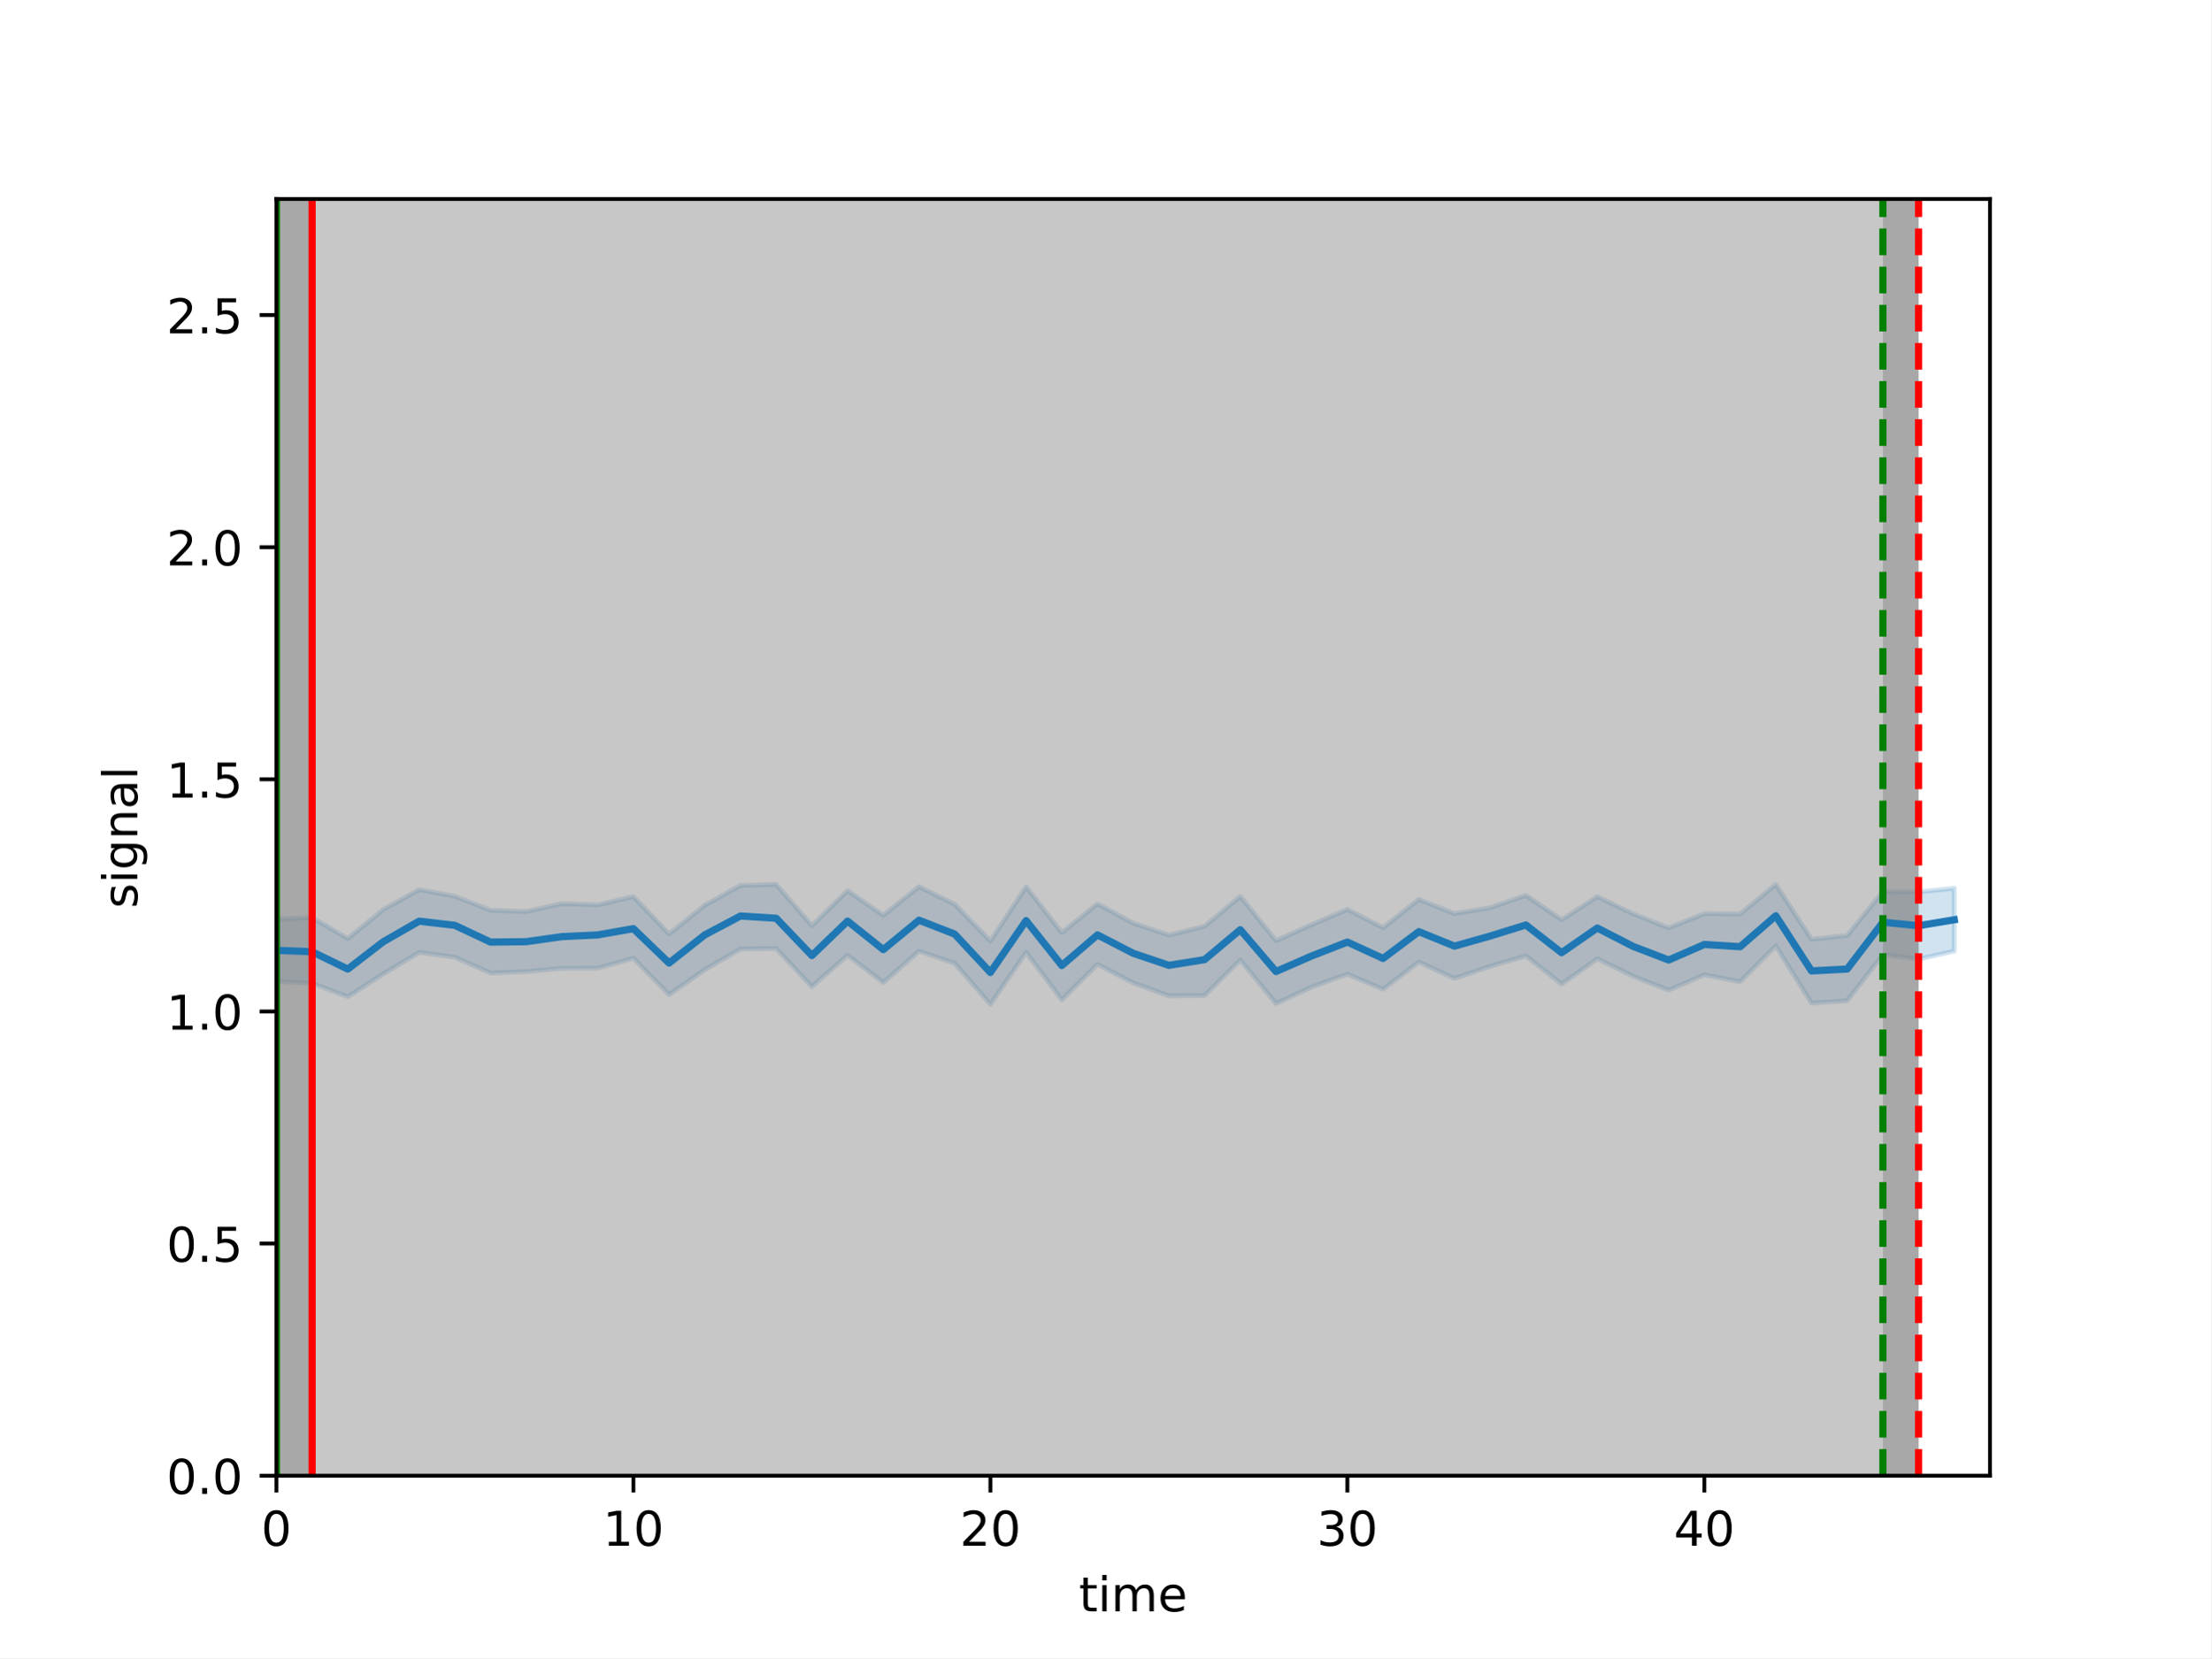
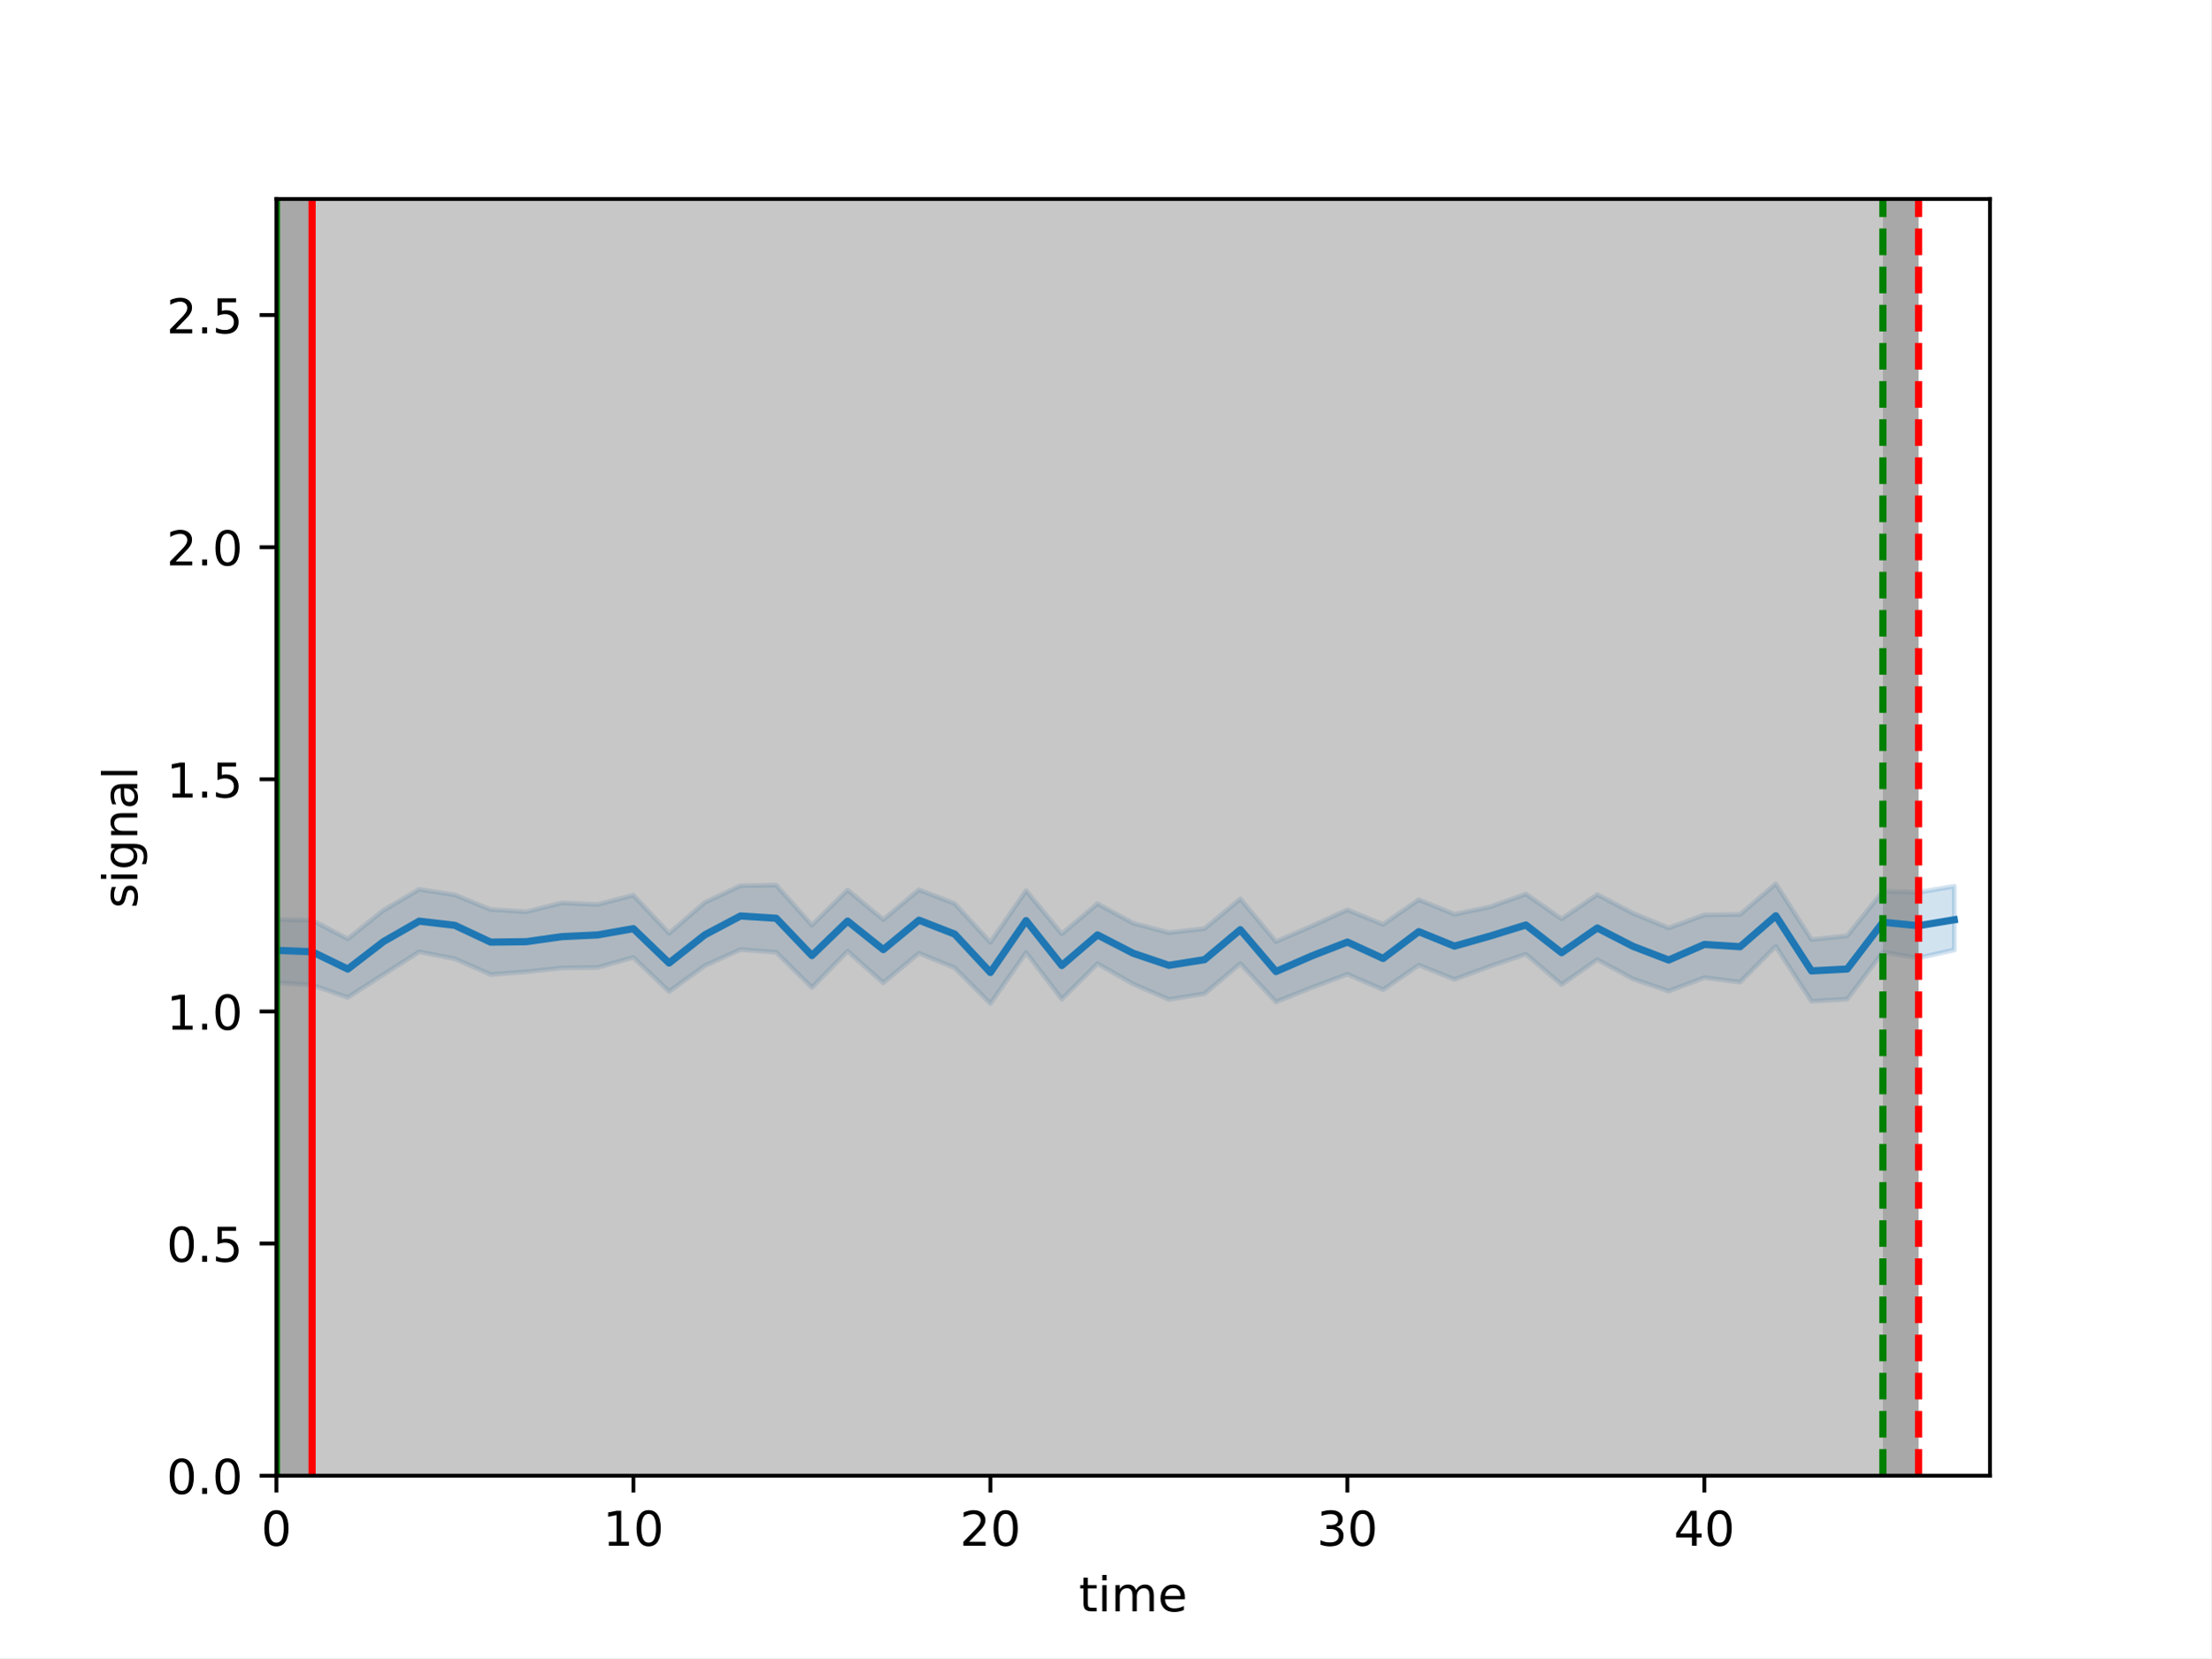
<svg xmlns="http://www.w3.org/2000/svg" xmlns:xlink="http://www.w3.org/1999/xlink" width="460.8pt" height="345.6pt" viewBox="0 0 460.8 345.6" version="1.1">
  <defs>
    <style type="text/css">*{stroke-linejoin: round; stroke-linecap: butt}</style>
  </defs>
  <g id="figure_1">
    <g id="patch_1">
      <path d="M 0 345.6  L 460.8 345.6  L 460.8 0  L 0 0  z " style="fill: #ffffff" />
    </g>
    <g id="axes_1">
      <g id="patch_2">
        <path d="M 57.6 307.584  L 414.72 307.584  L 414.72 41.472  L 57.6 41.472  z " style="fill: #ffffff" />
      </g>
      <g id="PolyCollection_1">
        <defs>
-           <path id="m2acc8da5bd" d="M 57.6 -154.017  L 57.6 -141.018  L 65.04 -140.661  L 72.48 -137.84  L 79.92 -142.638  L 87.36 -147.097  L 94.8 -146.087  L 102.24 -142.788  L 109.68 -143.091  L 117.12 -143.786  L 124.56 -143.8  L 132 -145.878  L 139.44 -138.298  L 146.88 -143.486  L 154.32 -147.808  L 161.76 -147.903  L 169.2 -139.944  L 176.64 -146.506  L 184.08 -140.803  L 191.52 -147.354  L 198.96 -144.814  L 206.4 -136.276  L 213.84 -147.11  L 221.28 -137.216  L 228.72 -144.608  L 236.16 -140.76  L 243.6 -138.037  L 251.04 -138.111  L 258.48 -145.514  L 265.92 -136.429  L 273.36 -139.874  L 280.8 -142.572  L 288.24 -139.418  L 295.68 -145.098  L 303.12 -141.669  L 310.56 -144.185  L 318 -146.364  L 325.44 -140.491  L 332.88 -145.769  L 340.32 -142.145  L 347.76 -139.217  L 355.2 -142.422  L 362.64 -140.983  L 370.08 -148.448  L 377.52 -136.517  L 384.96 -137.028  L 392.4 -146.626  L 399.84 -145.679  L 407.28 -147.371  L 407.28 -160.452  L 407.28 -160.452  L 399.84 -159.695  L 392.4 -159.776  L 384.96 -150.599  L 377.52 -149.819  L 370.08 -161.234  L 362.64 -155.083  L 355.2 -155.155  L 347.76 -152.188  L 340.32 -155.145  L 332.88 -158.714  L 325.44 -153.88  L 318 -158.986  L 310.56 -156.4  L 303.12 -155.183  L 295.68 -158.126  L 288.24 -152.223  L 280.8 -156.057  L 273.36 -152.845  L 265.92 -149.531  L 258.48 -158.76  L 251.04 -152.536  L 243.6 -150.675  L 236.16 -153.184  L 228.72 -157.197  L 221.28 -151.202  L 213.84 -160.757  L 206.4 -149.434  L 198.96 -157.134  L 191.52 -160.785  L 184.08 -154.815  L 176.64 -159.96  L 169.2 -152.649  L 161.76 -161.257  L 154.32 -161.043  L 146.88 -156.923  L 139.44 -150.93  L 132 -158.723  L 124.56 -156.977  L 117.12 -157.251  L 109.68 -155.607  L 102.24 -155.867  L 94.8 -158.792  L 87.36 -160.165  L 79.92 -156.032  L 72.48 -149.984  L 65.04 -154.344  L 57.6 -154.017  z " style="stroke: #1f77b4; stroke-opacity: 0.2" />
+           <path id="m3c4771a9d0" d="M 57.6 -153.979  L 57.6 -140.752  L 65.04 -140.302  L 72.48 -137.707  L 79.92 -142.5  L 87.36 -147.224  L 94.8 -145.769  L 102.24 -142.487  L 109.68 -143.057  L 117.12 -143.857  L 124.56 -143.954  L 132 -146.041  L 139.44 -138.934  L 146.88 -144.322  L 154.32 -147.69  L 161.76 -147.129  L 169.2 -139.773  L 176.64 -147.35  L 184.08 -140.757  L 191.52 -146.932  L 198.96 -143.874  L 206.4 -136.426  L 213.84 -147.071  L 221.28 -137.351  L 228.72 -144.748  L 236.16 -140.501  L 243.6 -137.283  L 251.04 -138.483  L 258.48 -144.763  L 265.92 -136.768  L 273.36 -139.763  L 280.8 -142.545  L 288.24 -139.311  L 295.68 -144.448  L 303.12 -141.468  L 310.56 -144.22  L 318 -146.727  L 325.44 -140.401  L 332.88 -145.591  L 340.32 -141.566  L 347.76 -139.022  L 355.2 -141.832  L 362.64 -140.894  L 370.08 -148.352  L 377.52 -136.907  L 384.96 -137.35  L 392.4 -147.147  L 399.84 -145.932  L 407.28 -147.607  L 407.28 -160.877  L 407.28 -160.877  L 399.84 -159.617  L 392.4 -159.819  L 384.96 -150.548  L 377.52 -149.754  L 370.08 -161.382  L 362.64 -154.997  L 355.2 -154.896  L 347.76 -152.178  L 340.32 -155.254  L 332.88 -159.133  L 325.44 -154.07  L 318 -159.244  L 310.56 -156.584  L 303.12 -155.031  L 295.68 -158.083  L 288.24 -152.919  L 280.8 -155.964  L 273.36 -152.57  L 265.92 -149.336  L 258.48 -158.24  L 251.04 -152.049  L 243.6 -151.192  L 236.16 -153.177  L 228.72 -157.234  L 221.28 -150.95  L 213.84 -159.962  L 206.4 -149.174  L 198.96 -157.269  L 191.52 -160.142  L 184.08 -153.93  L 176.64 -160.084  L 169.2 -152.769  L 161.76 -161.109  L 154.32 -160.991  L 146.88 -157.494  L 139.44 -151.065  L 132 -159.005  L 124.56 -157.078  L 117.12 -157.401  L 109.68 -155.55  L 102.24 -156.025  L 94.8 -159.064  L 87.36 -160.229  L 79.92 -155.869  L 72.48 -149.905  L 65.04 -153.802  L 57.6 -153.979  z " style="stroke: #1f77b4; stroke-opacity: 0.2" />
        </defs>
-         <g clip-path="url(#p1aa6c095c1)">
-           <use xlink:href="#m2acc8da5bd" x="0" y="345.6" style="fill: #1f77b4; fill-opacity: 0.2; stroke: #1f77b4; stroke-opacity: 0.2" />
+         <g clip-path="url(#p5513285823)">
+           <use xlink:href="#m3c4771a9d0" x="0" y="345.6" style="fill: #1f77b4; fill-opacity: 0.2; stroke: #1f77b4; stroke-opacity: 0.2" />
        </g>
      </g>
      <g id="PolyCollection_2">
-         <path d="M 65.04 307.584  L 57.6 307.584  L 57.6 41.472  L 65.04 41.472  L 65.04 41.472  L 65.04 307.584  z " clip-path="url(#p1aa6c095c1)" style="fill: #808080; fill-opacity: 0.25" />
+         <path d="M 65.04 307.584  L 57.6 307.584  L 57.6 41.472  L 65.04 41.472  L 65.04 41.472  L 65.04 307.584  z " clip-path="url(#p5513285823)" style="fill: #808080; fill-opacity: 0.25" />
      </g>
      <g id="PolyCollection_3">
-         <path d="M 399.84 307.584  L 57.6 307.584  L 57.6 41.472  L 399.84 41.472  L 399.84 41.472  L 399.84 307.584  z " clip-path="url(#p1aa6c095c1)" style="fill: #808080; fill-opacity: 0.25" />
+         <path d="M 399.84 307.584  L 57.6 307.584  L 57.6 41.472  L 399.84 41.472  L 399.84 41.472  L 399.84 307.584  z " clip-path="url(#p5513285823)" style="fill: #808080; fill-opacity: 0.25" />
      </g>
      <g id="PolyCollection_4">
-         <path d="M 399.84 307.584  L 392.4 307.584  L 392.4 41.472  L 399.84 41.472  L 399.84 41.472  L 399.84 307.584  z " clip-path="url(#p1aa6c095c1)" style="fill: #808080; fill-opacity: 0.25" />
+         <path d="M 399.84 307.584  L 392.4 307.584  L 392.4 41.472  L 399.84 41.472  L 399.84 41.472  L 399.84 307.584  z " clip-path="url(#p5513285823)" style="fill: #808080; fill-opacity: 0.25" />
      </g>
      <g id="PolyCollection_5">
-         <path d="M 399.84 307.584  L 392.4 307.584  L 392.4 41.472  L 399.84 41.472  L 399.84 41.472  L 399.84 307.584  z " clip-path="url(#p1aa6c095c1)" style="fill: #808080; fill-opacity: 0.25" />
+         <path d="M 399.84 307.584  L 392.4 307.584  L 392.4 41.472  L 399.84 41.472  L 399.84 41.472  L 399.84 307.584  z " clip-path="url(#p5513285823)" style="fill: #808080; fill-opacity: 0.25" />
      </g>
      <g id="PolyCollection_6">
-         <path d="M 399.84 307.584  L 57.6 307.584  L 57.6 41.472  L 399.84 41.472  L 399.84 41.472  L 399.84 307.584  z " clip-path="url(#p1aa6c095c1)" style="fill: #808080; fill-opacity: 0.25" />
+         <path d="M 399.84 307.584  L 57.6 307.584  L 57.6 41.472  L 399.84 41.472  L 399.84 41.472  L 399.84 307.584  z " clip-path="url(#p5513285823)" style="fill: #808080; fill-opacity: 0.25" />
      </g>
      <g id="PolyCollection_7">
-         <path d="M 65.04 307.584  L 57.6 307.584  L 57.6 41.472  L 65.04 41.472  L 65.04 41.472  L 65.04 307.584  z " clip-path="url(#p1aa6c095c1)" style="fill: #808080; fill-opacity: 0.25" />
+         <path d="M 65.04 307.584  L 57.6 307.584  L 57.6 41.472  L 65.04 41.472  L 65.04 41.472  L 65.04 307.584  z " clip-path="url(#p5513285823)" style="fill: #808080; fill-opacity: 0.25" />
      </g>
      <g id="matplotlib.axis_1">
        <g id="xtick_1">
          <g id="line2d_1">
            <defs>
-               <path id="m1f9c2d7320" d="M 0 0  L 0 3.5  " style="stroke: #000000; stroke-width: 0.8" />
-             </defs>
-             <g>
-               <use xlink:href="#m1f9c2d7320" x="57.6" y="307.584" style="stroke: #000000; stroke-width: 0.8" />
+               <path id="m442c8c1cff" d="M 0 0  L 0 3.5  " style="stroke: #000000; stroke-width: 0.8" />
+             </defs>
+             <g>
+               <use xlink:href="#m442c8c1cff" x="57.6" y="307.584" style="stroke: #000000; stroke-width: 0.8" />
            </g>
          </g>
          <g id="text_1">
            <g transform="translate(54.41875 322.1824) scale(0.1 -0.1)">
              <defs>
                <path id="DejaVuSans-30" d="M 2034 4250  Q 1547 4250 1301 3770  Q 1056 3291 1056 2328  Q 1056 1369 1301 889  Q 1547 409 2034 409  Q 2525 409 2770 889  Q 3016 1369 3016 2328  Q 3016 3291 2770 3770  Q 2525 4250 2034 4250  z M 2034 4750  Q 2819 4750 3233 4129  Q 3647 3509 3647 2328  Q 3647 1150 3233 529  Q 2819 -91 2034 -91  Q 1250 -91 836 529  Q 422 1150 422 2328  Q 422 3509 836 4129  Q 1250 4750 2034 4750  z " transform="scale(0.015625)" />
              </defs>
              <use xlink:href="#DejaVuSans-30" />
            </g>
          </g>
        </g>
        <g id="xtick_2">
          <g id="line2d_2">
            <g>
-               <use xlink:href="#m1f9c2d7320" x="132" y="307.584" style="stroke: #000000; stroke-width: 0.8" />
+               <use xlink:href="#m442c8c1cff" x="132" y="307.584" style="stroke: #000000; stroke-width: 0.8" />
            </g>
          </g>
          <g id="text_2">
            <g transform="translate(125.6375 322.1824) scale(0.1 -0.1)">
              <defs>
                <path id="DejaVuSans-31" d="M 794 531  L 1825 531  L 1825 4091  L 703 3866  L 703 4441  L 1819 4666  L 2450 4666  L 2450 531  L 3481 531  L 3481 0  L 794 0  L 794 531  z " transform="scale(0.015625)" />
              </defs>
              <use xlink:href="#DejaVuSans-31" />
              <use xlink:href="#DejaVuSans-30" x="63.623" />
            </g>
          </g>
        </g>
        <g id="xtick_3">
          <g id="line2d_3">
            <g>
-               <use xlink:href="#m1f9c2d7320" x="206.4" y="307.584" style="stroke: #000000; stroke-width: 0.8" />
+               <use xlink:href="#m442c8c1cff" x="206.4" y="307.584" style="stroke: #000000; stroke-width: 0.8" />
            </g>
          </g>
          <g id="text_3">
            <g transform="translate(200.0375 322.1824) scale(0.1 -0.1)">
              <defs>
                <path id="DejaVuSans-32" d="M 1228 531  L 3431 531  L 3431 0  L 469 0  L 469 531  Q 828 903 1448 1529  Q 2069 2156 2228 2338  Q 2531 2678 2651 2914  Q 2772 3150 2772 3378  Q 2772 3750 2511 3984  Q 2250 4219 1831 4219  Q 1534 4219 1204 4116  Q 875 4013 500 3803  L 500 4441  Q 881 4594 1212 4672  Q 1544 4750 1819 4750  Q 2544 4750 2975 4387  Q 3406 4025 3406 3419  Q 3406 3131 3298 2873  Q 3191 2616 2906 2266  Q 2828 2175 2409 1742  Q 1991 1309 1228 531  z " transform="scale(0.015625)" />
              </defs>
              <use xlink:href="#DejaVuSans-32" />
              <use xlink:href="#DejaVuSans-30" x="63.623" />
            </g>
          </g>
        </g>
        <g id="xtick_4">
          <g id="line2d_4">
            <g>
-               <use xlink:href="#m1f9c2d7320" x="280.8" y="307.584" style="stroke: #000000; stroke-width: 0.8" />
+               <use xlink:href="#m442c8c1cff" x="280.8" y="307.584" style="stroke: #000000; stroke-width: 0.8" />
            </g>
          </g>
          <g id="text_4">
            <g transform="translate(274.4375 322.1824) scale(0.1 -0.1)">
              <defs>
                <path id="DejaVuSans-33" d="M 2597 2516  Q 3050 2419 3304 2112  Q 3559 1806 3559 1356  Q 3559 666 3084 287  Q 2609 -91 1734 -91  Q 1441 -91 1130 -33  Q 819 25 488 141  L 488 750  Q 750 597 1062 519  Q 1375 441 1716 441  Q 2309 441 2620 675  Q 2931 909 2931 1356  Q 2931 1769 2642 2001  Q 2353 2234 1838 2234  L 1294 2234  L 1294 2753  L 1863 2753  Q 2328 2753 2575 2939  Q 2822 3125 2822 3475  Q 2822 3834 2567 4026  Q 2313 4219 1838 4219  Q 1578 4219 1281 4162  Q 984 4106 628 3988  L 628 4550  Q 988 4650 1302 4700  Q 1616 4750 1894 4750  Q 2613 4750 3031 4423  Q 3450 4097 3450 3541  Q 3450 3153 3228 2886  Q 3006 2619 2597 2516  z " transform="scale(0.015625)" />
              </defs>
              <use xlink:href="#DejaVuSans-33" />
              <use xlink:href="#DejaVuSans-30" x="63.623" />
            </g>
          </g>
        </g>
        <g id="xtick_5">
          <g id="line2d_5">
            <g>
-               <use xlink:href="#m1f9c2d7320" x="355.2" y="307.584" style="stroke: #000000; stroke-width: 0.8" />
+               <use xlink:href="#m442c8c1cff" x="355.2" y="307.584" style="stroke: #000000; stroke-width: 0.8" />
            </g>
          </g>
          <g id="text_5">
            <g transform="translate(348.8375 322.1824) scale(0.1 -0.1)">
              <defs>
                <path id="DejaVuSans-34" d="M 2419 4116  L 825 1625  L 2419 1625  L 2419 4116  z M 2253 4666  L 3047 4666  L 3047 1625  L 3713 1625  L 3713 1100  L 3047 1100  L 3047 0  L 2419 0  L 2419 1100  L 313 1100  L 313 1709  L 2253 4666  z " transform="scale(0.015625)" />
              </defs>
              <use xlink:href="#DejaVuSans-34" />
              <use xlink:href="#DejaVuSans-30" x="63.623" />
            </g>
          </g>
        </g>
        <g id="text_6">
          <g transform="translate(224.8639 335.8606) scale(0.1 -0.1)">
            <defs>
              <path id="DejaVuSans-74" d="M 1172 4494  L 1172 3500  L 2356 3500  L 2356 3053  L 1172 3053  L 1172 1153  Q 1172 725 1289 603  Q 1406 481 1766 481  L 2356 481  L 2356 0  L 1766 0  Q 1100 0 847 248  Q 594 497 594 1153  L 594 3053  L 172 3053  L 172 3500  L 594 3500  L 594 4494  L 1172 4494  z " transform="scale(0.015625)" />
              <path id="DejaVuSans-69" d="M 603 3500  L 1178 3500  L 1178 0  L 603 0  L 603 3500  z M 603 4863  L 1178 4863  L 1178 4134  L 603 4134  L 603 4863  z " transform="scale(0.015625)" />
              <path id="DejaVuSans-6d" d="M 3328 2828  Q 3544 3216 3844 3400  Q 4144 3584 4550 3584  Q 5097 3584 5394 3201  Q 5691 2819 5691 2113  L 5691 0  L 5113 0  L 5113 2094  Q 5113 2597 4934 2840  Q 4756 3084 4391 3084  Q 3944 3084 3684 2787  Q 3425 2491 3425 1978  L 3425 0  L 2847 0  L 2847 2094  Q 2847 2600 2669 2842  Q 2491 3084 2119 3084  Q 1678 3084 1418 2786  Q 1159 2488 1159 1978  L 1159 0  L 581 0  L 581 3500  L 1159 3500  L 1159 2956  Q 1356 3278 1631 3431  Q 1906 3584 2284 3584  Q 2666 3584 2933 3390  Q 3200 3197 3328 2828  z " transform="scale(0.015625)" />
              <path id="DejaVuSans-65" d="M 3597 1894  L 3597 1613  L 953 1613  Q 991 1019 1311 708  Q 1631 397 2203 397  Q 2534 397 2845 478  Q 3156 559 3463 722  L 3463 178  Q 3153 47 2828 -22  Q 2503 -91 2169 -91  Q 1331 -91 842 396  Q 353 884 353 1716  Q 353 2575 817 3079  Q 1281 3584 2069 3584  Q 2775 3584 3186 3129  Q 3597 2675 3597 1894  z M 3022 2063  Q 3016 2534 2758 2815  Q 2500 3097 2075 3097  Q 1594 3097 1305 2825  Q 1016 2553 972 2059  L 3022 2063  z " transform="scale(0.015625)" />
            </defs>
            <use xlink:href="#DejaVuSans-74" />
            <use xlink:href="#DejaVuSans-69" x="39.209" />
            <use xlink:href="#DejaVuSans-6d" x="66.992" />
            <use xlink:href="#DejaVuSans-65" x="164.404" />
          </g>
        </g>
      </g>
      <g id="matplotlib.axis_2">
        <g id="ytick_1">
          <g id="line2d_6">
            <defs>
-               <path id="m432354f05c" d="M 0 0  L -3.5 0  " style="stroke: #000000; stroke-width: 0.8" />
-             </defs>
-             <g>
-               <use xlink:href="#m432354f05c" x="57.6" y="307.584" style="stroke: #000000; stroke-width: 0.8" />
+               <path id="mf1d20f6460" d="M 0 0  L -3.5 0  " style="stroke: #000000; stroke-width: 0.8" />
+             </defs>
+             <g>
+               <use xlink:href="#mf1d20f6460" x="57.6" y="307.584" style="stroke: #000000; stroke-width: 0.8" />
            </g>
          </g>
          <g id="text_7">
            <g transform="translate(34.69687 311.3832) scale(0.1 -0.1)">
              <defs>
                <path id="DejaVuSans-2e" d="M 684 794  L 1344 794  L 1344 0  L 684 0  L 684 794  z " transform="scale(0.015625)" />
              </defs>
              <use xlink:href="#DejaVuSans-30" />
              <use xlink:href="#DejaVuSans-2e" x="63.623" />
              <use xlink:href="#DejaVuSans-30" x="95.41" />
            </g>
          </g>
        </g>
        <g id="ytick_2">
          <g id="line2d_7">
            <g>
-               <use xlink:href="#m432354f05c" x="57.6" y="259.2" style="stroke: #000000; stroke-width: 0.8" />
+               <use xlink:href="#mf1d20f6460" x="57.6" y="259.2" style="stroke: #000000; stroke-width: 0.8" />
            </g>
          </g>
          <g id="text_8">
            <g transform="translate(34.69687 262.9992) scale(0.1 -0.1)">
              <defs>
                <path id="DejaVuSans-35" d="M 691 4666  L 3169 4666  L 3169 4134  L 1269 4134  L 1269 2991  Q 1406 3038 1543 3061  Q 1681 3084 1819 3084  Q 2600 3084 3056 2656  Q 3513 2228 3513 1497  Q 3513 744 3044 326  Q 2575 -91 1722 -91  Q 1428 -91 1123 -41  Q 819 9 494 109  L 494 744  Q 775 591 1075 516  Q 1375 441 1709 441  Q 2250 441 2565 725  Q 2881 1009 2881 1497  Q 2881 1984 2565 2268  Q 2250 2553 1709 2553  Q 1456 2553 1204 2497  Q 953 2441 691 2322  L 691 4666  z " transform="scale(0.015625)" />
              </defs>
              <use xlink:href="#DejaVuSans-30" />
              <use xlink:href="#DejaVuSans-2e" x="63.623" />
              <use xlink:href="#DejaVuSans-35" x="95.41" />
            </g>
          </g>
        </g>
        <g id="ytick_3">
          <g id="line2d_8">
            <g>
-               <use xlink:href="#m432354f05c" x="57.6" y="210.816" style="stroke: #000000; stroke-width: 0.8" />
+               <use xlink:href="#mf1d20f6460" x="57.6" y="210.816" style="stroke: #000000; stroke-width: 0.8" />
            </g>
          </g>
          <g id="text_9">
            <g transform="translate(34.69687 214.6152) scale(0.1 -0.1)">
              <use xlink:href="#DejaVuSans-31" />
              <use xlink:href="#DejaVuSans-2e" x="63.623" />
              <use xlink:href="#DejaVuSans-30" x="95.41" />
            </g>
          </g>
        </g>
        <g id="ytick_4">
          <g id="line2d_9">
            <g>
-               <use xlink:href="#m432354f05c" x="57.6" y="162.432" style="stroke: #000000; stroke-width: 0.8" />
+               <use xlink:href="#mf1d20f6460" x="57.6" y="162.432" style="stroke: #000000; stroke-width: 0.8" />
            </g>
          </g>
          <g id="text_10">
            <g transform="translate(34.69687 166.2312) scale(0.1 -0.1)">
              <use xlink:href="#DejaVuSans-31" />
              <use xlink:href="#DejaVuSans-2e" x="63.623" />
              <use xlink:href="#DejaVuSans-35" x="95.41" />
            </g>
          </g>
        </g>
        <g id="ytick_5">
          <g id="line2d_10">
            <g>
-               <use xlink:href="#m432354f05c" x="57.6" y="114.048" style="stroke: #000000; stroke-width: 0.8" />
+               <use xlink:href="#mf1d20f6460" x="57.6" y="114.048" style="stroke: #000000; stroke-width: 0.8" />
            </g>
          </g>
          <g id="text_11">
            <g transform="translate(34.69687 117.8472) scale(0.1 -0.1)">
              <use xlink:href="#DejaVuSans-32" />
              <use xlink:href="#DejaVuSans-2e" x="63.623" />
              <use xlink:href="#DejaVuSans-30" x="95.41" />
            </g>
          </g>
        </g>
        <g id="ytick_6">
          <g id="line2d_11">
            <g>
-               <use xlink:href="#m432354f05c" x="57.6" y="65.664" style="stroke: #000000; stroke-width: 0.8" />
+               <use xlink:href="#mf1d20f6460" x="57.6" y="65.664" style="stroke: #000000; stroke-width: 0.8" />
            </g>
          </g>
          <g id="text_12">
            <g transform="translate(34.69687 69.46322) scale(0.1 -0.1)">
              <use xlink:href="#DejaVuSans-32" />
              <use xlink:href="#DejaVuSans-2e" x="63.623" />
              <use xlink:href="#DejaVuSans-35" x="95.41" />
            </g>
          </g>
        </g>
        <g id="text_13">
          <g transform="translate(28.61719 189.3178) rotate(-90) scale(0.1 -0.1)">
            <defs>
              <path id="DejaVuSans-73" d="M 2834 3397  L 2834 2853  Q 2591 2978 2328 3040  Q 2066 3103 1784 3103  Q 1356 3103 1142 2972  Q 928 2841 928 2578  Q 928 2378 1081 2264  Q 1234 2150 1697 2047  L 1894 2003  Q 2506 1872 2764 1633  Q 3022 1394 3022 966  Q 3022 478 2636 193  Q 2250 -91 1575 -91  Q 1294 -91 989 -36  Q 684 19 347 128  L 347 722  Q 666 556 975 473  Q 1284 391 1588 391  Q 1994 391 2212 530  Q 2431 669 2431 922  Q 2431 1156 2273 1281  Q 2116 1406 1581 1522  L 1381 1569  Q 847 1681 609 1914  Q 372 2147 372 2553  Q 372 3047 722 3315  Q 1072 3584 1716 3584  Q 2034 3584 2315 3537  Q 2597 3491 2834 3397  z " transform="scale(0.015625)" />
              <path id="DejaVuSans-67" d="M 2906 1791  Q 2906 2416 2648 2759  Q 2391 3103 1925 3103  Q 1463 3103 1205 2759  Q 947 2416 947 1791  Q 947 1169 1205 825  Q 1463 481 1925 481  Q 2391 481 2648 825  Q 2906 1169 2906 1791  z M 3481 434  Q 3481 -459 3084 -895  Q 2688 -1331 1869 -1331  Q 1566 -1331 1297 -1286  Q 1028 -1241 775 -1147  L 775 -588  Q 1028 -725 1275 -790  Q 1522 -856 1778 -856  Q 2344 -856 2625 -561  Q 2906 -266 2906 331  L 2906 616  Q 2728 306 2450 153  Q 2172 0 1784 0  Q 1141 0 747 490  Q 353 981 353 1791  Q 353 2603 747 3093  Q 1141 3584 1784 3584  Q 2172 3584 2450 3431  Q 2728 3278 2906 2969  L 2906 3500  L 3481 3500  L 3481 434  z " transform="scale(0.015625)" />
              <path id="DejaVuSans-6e" d="M 3513 2113  L 3513 0  L 2938 0  L 2938 2094  Q 2938 2591 2744 2837  Q 2550 3084 2163 3084  Q 1697 3084 1428 2787  Q 1159 2491 1159 1978  L 1159 0  L 581 0  L 581 3500  L 1159 3500  L 1159 2956  Q 1366 3272 1645 3428  Q 1925 3584 2291 3584  Q 2894 3584 3203 3211  Q 3513 2838 3513 2113  z " transform="scale(0.015625)" />
              <path id="DejaVuSans-61" d="M 2194 1759  Q 1497 1759 1228 1600  Q 959 1441 959 1056  Q 959 750 1161 570  Q 1363 391 1709 391  Q 2188 391 2477 730  Q 2766 1069 2766 1631  L 2766 1759  L 2194 1759  z M 3341 1997  L 3341 0  L 2766 0  L 2766 531  Q 2569 213 2275 61  Q 1981 -91 1556 -91  Q 1019 -91 701 211  Q 384 513 384 1019  Q 384 1609 779 1909  Q 1175 2209 1959 2209  L 2766 2209  L 2766 2266  Q 2766 2663 2505 2880  Q 2244 3097 1772 3097  Q 1472 3097 1187 3025  Q 903 2953 641 2809  L 641 3341  Q 956 3463 1253 3523  Q 1550 3584 1831 3584  Q 2591 3584 2966 3190  Q 3341 2797 3341 1997  z " transform="scale(0.015625)" />
              <path id="DejaVuSans-6c" d="M 603 4863  L 1178 4863  L 1178 0  L 603 0  L 603 4863  z " transform="scale(0.015625)" />
            </defs>
            <use xlink:href="#DejaVuSans-73" />
            <use xlink:href="#DejaVuSans-69" x="52.1" />
            <use xlink:href="#DejaVuSans-67" x="79.883" />
            <use xlink:href="#DejaVuSans-6e" x="143.359" />
            <use xlink:href="#DejaVuSans-61" x="206.738" />
            <use xlink:href="#DejaVuSans-6c" x="268.018" />
          </g>
        </g>
      </g>
      <g id="line2d_12">
-         <path d="M 57.6 198.082  L 65.04 198.372  L 72.48 201.983  L 79.92 196.258  L 87.36 192  L 94.8 192.868  L 102.24 196.367  L 109.68 196.275  L 117.12 195.225  L 124.56 194.868  L 132 193.562  L 139.44 200.727  L 146.88 194.855  L 154.32 190.923  L 161.76 191.391  L 169.2 199.172  L 176.64 191.986  L 184.08 197.926  L 191.52 191.796  L 198.96 194.696  L 206.4 202.693  L 213.84 191.885  L 221.28 201.239  L 228.72 194.864  L 236.16 198.695  L 243.6 201.207  L 251.04 200.018  L 258.48 193.78  L 265.92 202.498  L 273.36 199.252  L 280.8 196.355  L 288.24 199.769  L 295.68 194.183  L 303.12 197.203  L 310.56 195.099  L 318 192.795  L 325.44 198.577  L 332.88 193.423  L 340.32 197.246  L 347.76 200.099  L 355.2 196.852  L 362.64 197.327  L 370.08 190.873  L 377.52 202.37  L 384.96 201.979  L 392.4 192.223  L 399.84 192.947  L 407.28 191.707  " clip-path="url(#p1aa6c095c1)" style="fill: none; stroke: #1f77b4; stroke-width: 1.5; stroke-linecap: square" />
+         <path d="M 57.6 198.082  L 65.04 198.372  L 72.48 201.983  L 79.92 196.258  L 87.36 192  L 94.8 192.868  L 102.24 196.367  L 109.68 196.275  L 117.12 195.225  L 124.56 194.868  L 132 193.562  L 139.44 200.727  L 146.88 194.855  L 154.32 190.923  L 161.76 191.391  L 169.2 199.172  L 176.64 191.986  L 184.08 197.926  L 191.52 191.796  L 198.96 194.696  L 206.4 202.693  L 213.84 191.885  L 221.28 201.239  L 228.72 194.864  L 236.16 198.695  L 243.6 201.207  L 251.04 200.018  L 258.48 193.78  L 265.92 202.498  L 273.36 199.252  L 280.8 196.355  L 288.24 199.769  L 295.68 194.183  L 303.12 197.203  L 310.56 195.099  L 318 192.795  L 325.44 198.577  L 332.88 193.423  L 340.32 197.246  L 347.76 200.099  L 355.2 196.852  L 362.64 197.327  L 370.08 190.873  L 377.52 202.37  L 384.96 201.979  L 392.4 192.223  L 399.84 192.947  L 407.28 191.707  " clip-path="url(#p5513285823)" style="fill: none; stroke: #1f77b4; stroke-width: 1.5; stroke-linecap: square" />
      </g>
      <g id="LineCollection_1">
-         <path d="M 57.6 307.584  L 57.6 41.472  " clip-path="url(#p1aa6c095c1)" style="fill: none; stroke: #008000; stroke-width: 1.5" />
+         <path d="M 57.6 307.584  L 57.6 41.472  " clip-path="url(#p5513285823)" style="fill: none; stroke: #008000; stroke-width: 1.5" />
      </g>
      <g id="LineCollection_2">
-         <path d="M 392.4 307.584  L 392.4 41.472  " clip-path="url(#p1aa6c095c1)" style="fill: none; stroke-dasharray: 5.55,2.4; stroke-dashoffset: 0; stroke: #008000; stroke-width: 1.5" />
+         <path d="M 392.4 307.584  L 392.4 41.472  " clip-path="url(#p5513285823)" style="fill: none; stroke-dasharray: 5.55,2.4; stroke-dashoffset: 0; stroke: #008000; stroke-width: 1.5" />
      </g>
      <g id="LineCollection_3">
-         <path d="M 65.04 307.584  L 65.04 41.472  " clip-path="url(#p1aa6c095c1)" style="fill: none; stroke: #ff0000; stroke-width: 1.5" />
+         <path d="M 65.04 307.584  L 65.04 41.472  " clip-path="url(#p5513285823)" style="fill: none; stroke: #ff0000; stroke-width: 1.5" />
      </g>
      <g id="LineCollection_4">
-         <path d="M 399.84 307.584  L 399.84 41.472  " clip-path="url(#p1aa6c095c1)" style="fill: none; stroke-dasharray: 5.55,2.4; stroke-dashoffset: 0; stroke: #ff0000; stroke-width: 1.5" />
+         <path d="M 399.84 307.584  L 399.84 41.472  " clip-path="url(#p5513285823)" style="fill: none; stroke-dasharray: 5.55,2.4; stroke-dashoffset: 0; stroke: #ff0000; stroke-width: 1.5" />
      </g>
      <g id="patch_3">
        <path d="M 57.6 307.584  L 57.6 41.472  " style="fill: none; stroke: #000000; stroke-width: 0.8; stroke-linejoin: miter; stroke-linecap: square" />
      </g>
      <g id="patch_4">
        <path d="M 414.72 307.584  L 414.72 41.472  " style="fill: none; stroke: #000000; stroke-width: 0.8; stroke-linejoin: miter; stroke-linecap: square" />
      </g>
      <g id="patch_5">
        <path d="M 57.6 307.584  L 414.72 307.584  " style="fill: none; stroke: #000000; stroke-width: 0.8; stroke-linejoin: miter; stroke-linecap: square" />
      </g>
      <g id="patch_6">
        <path d="M 57.6 41.472  L 414.72 41.472  " style="fill: none; stroke: #000000; stroke-width: 0.8; stroke-linejoin: miter; stroke-linecap: square" />
      </g>
    </g>
  </g>
  <defs>
-     <clipPath id="p1aa6c095c1">
+     <clipPath id="p5513285823">
      <rect x="57.6" y="41.472" width="357.12" height="266.112" />
    </clipPath>
  </defs>
</svg>
